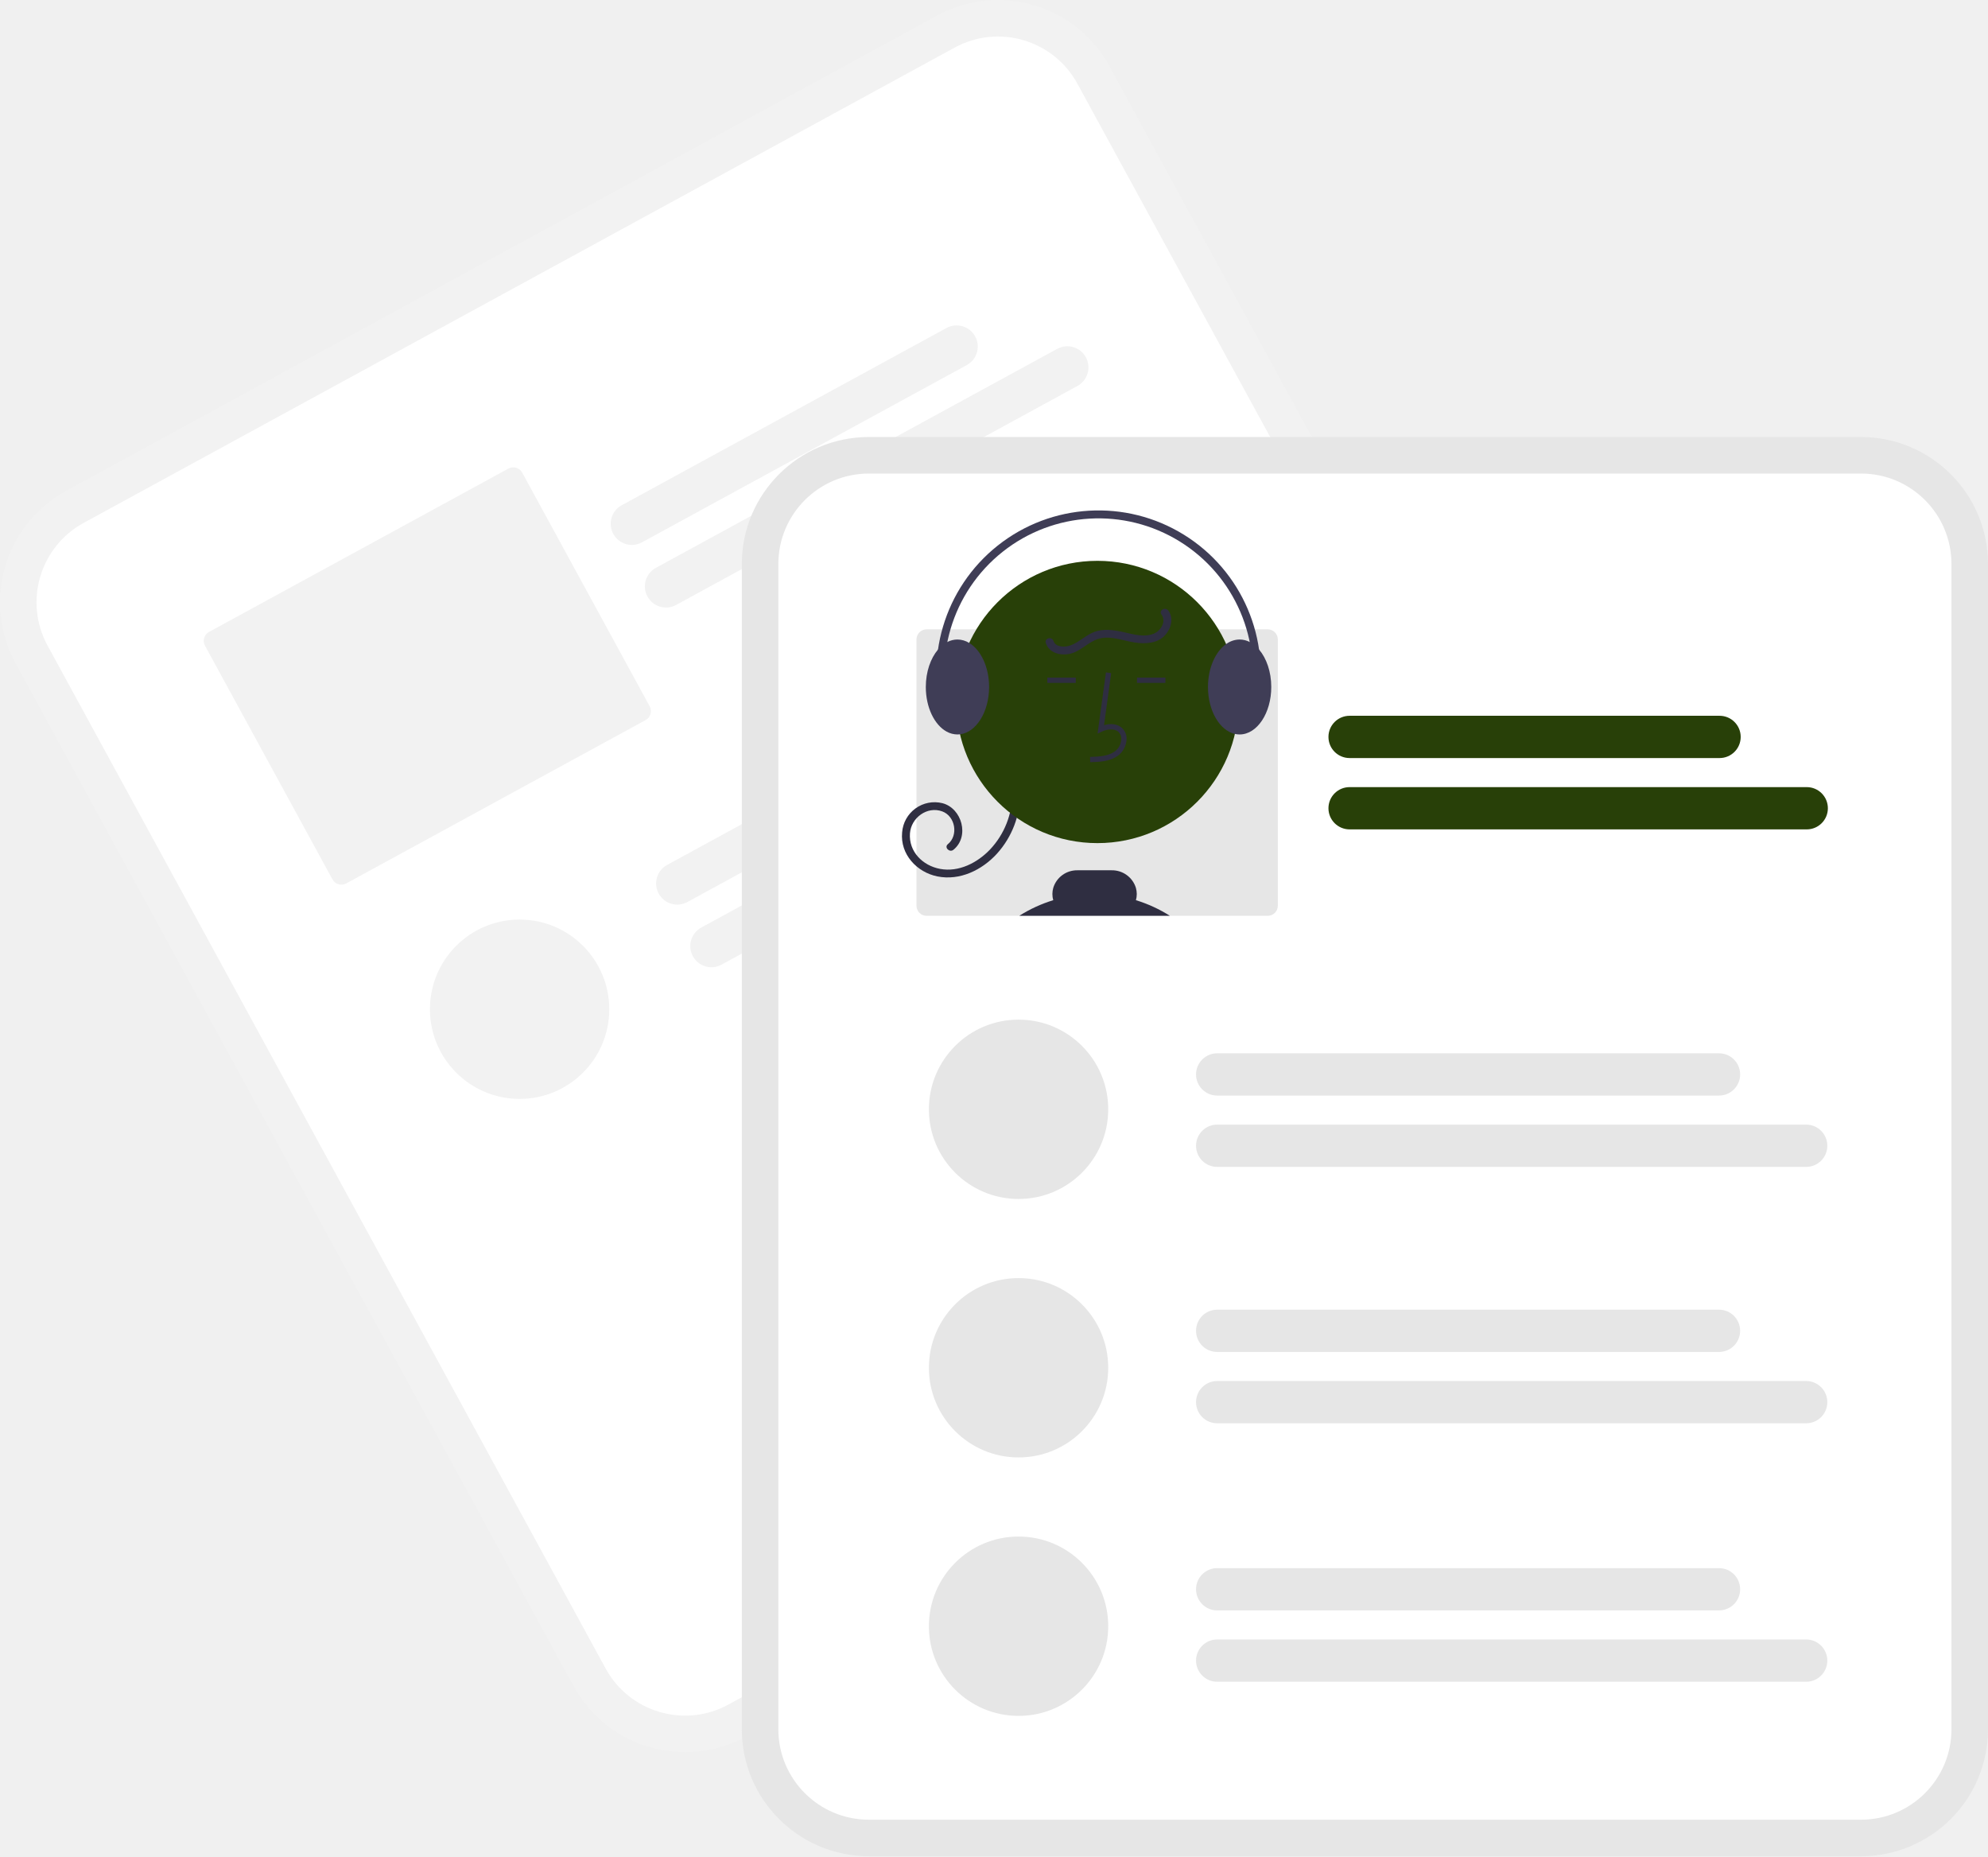
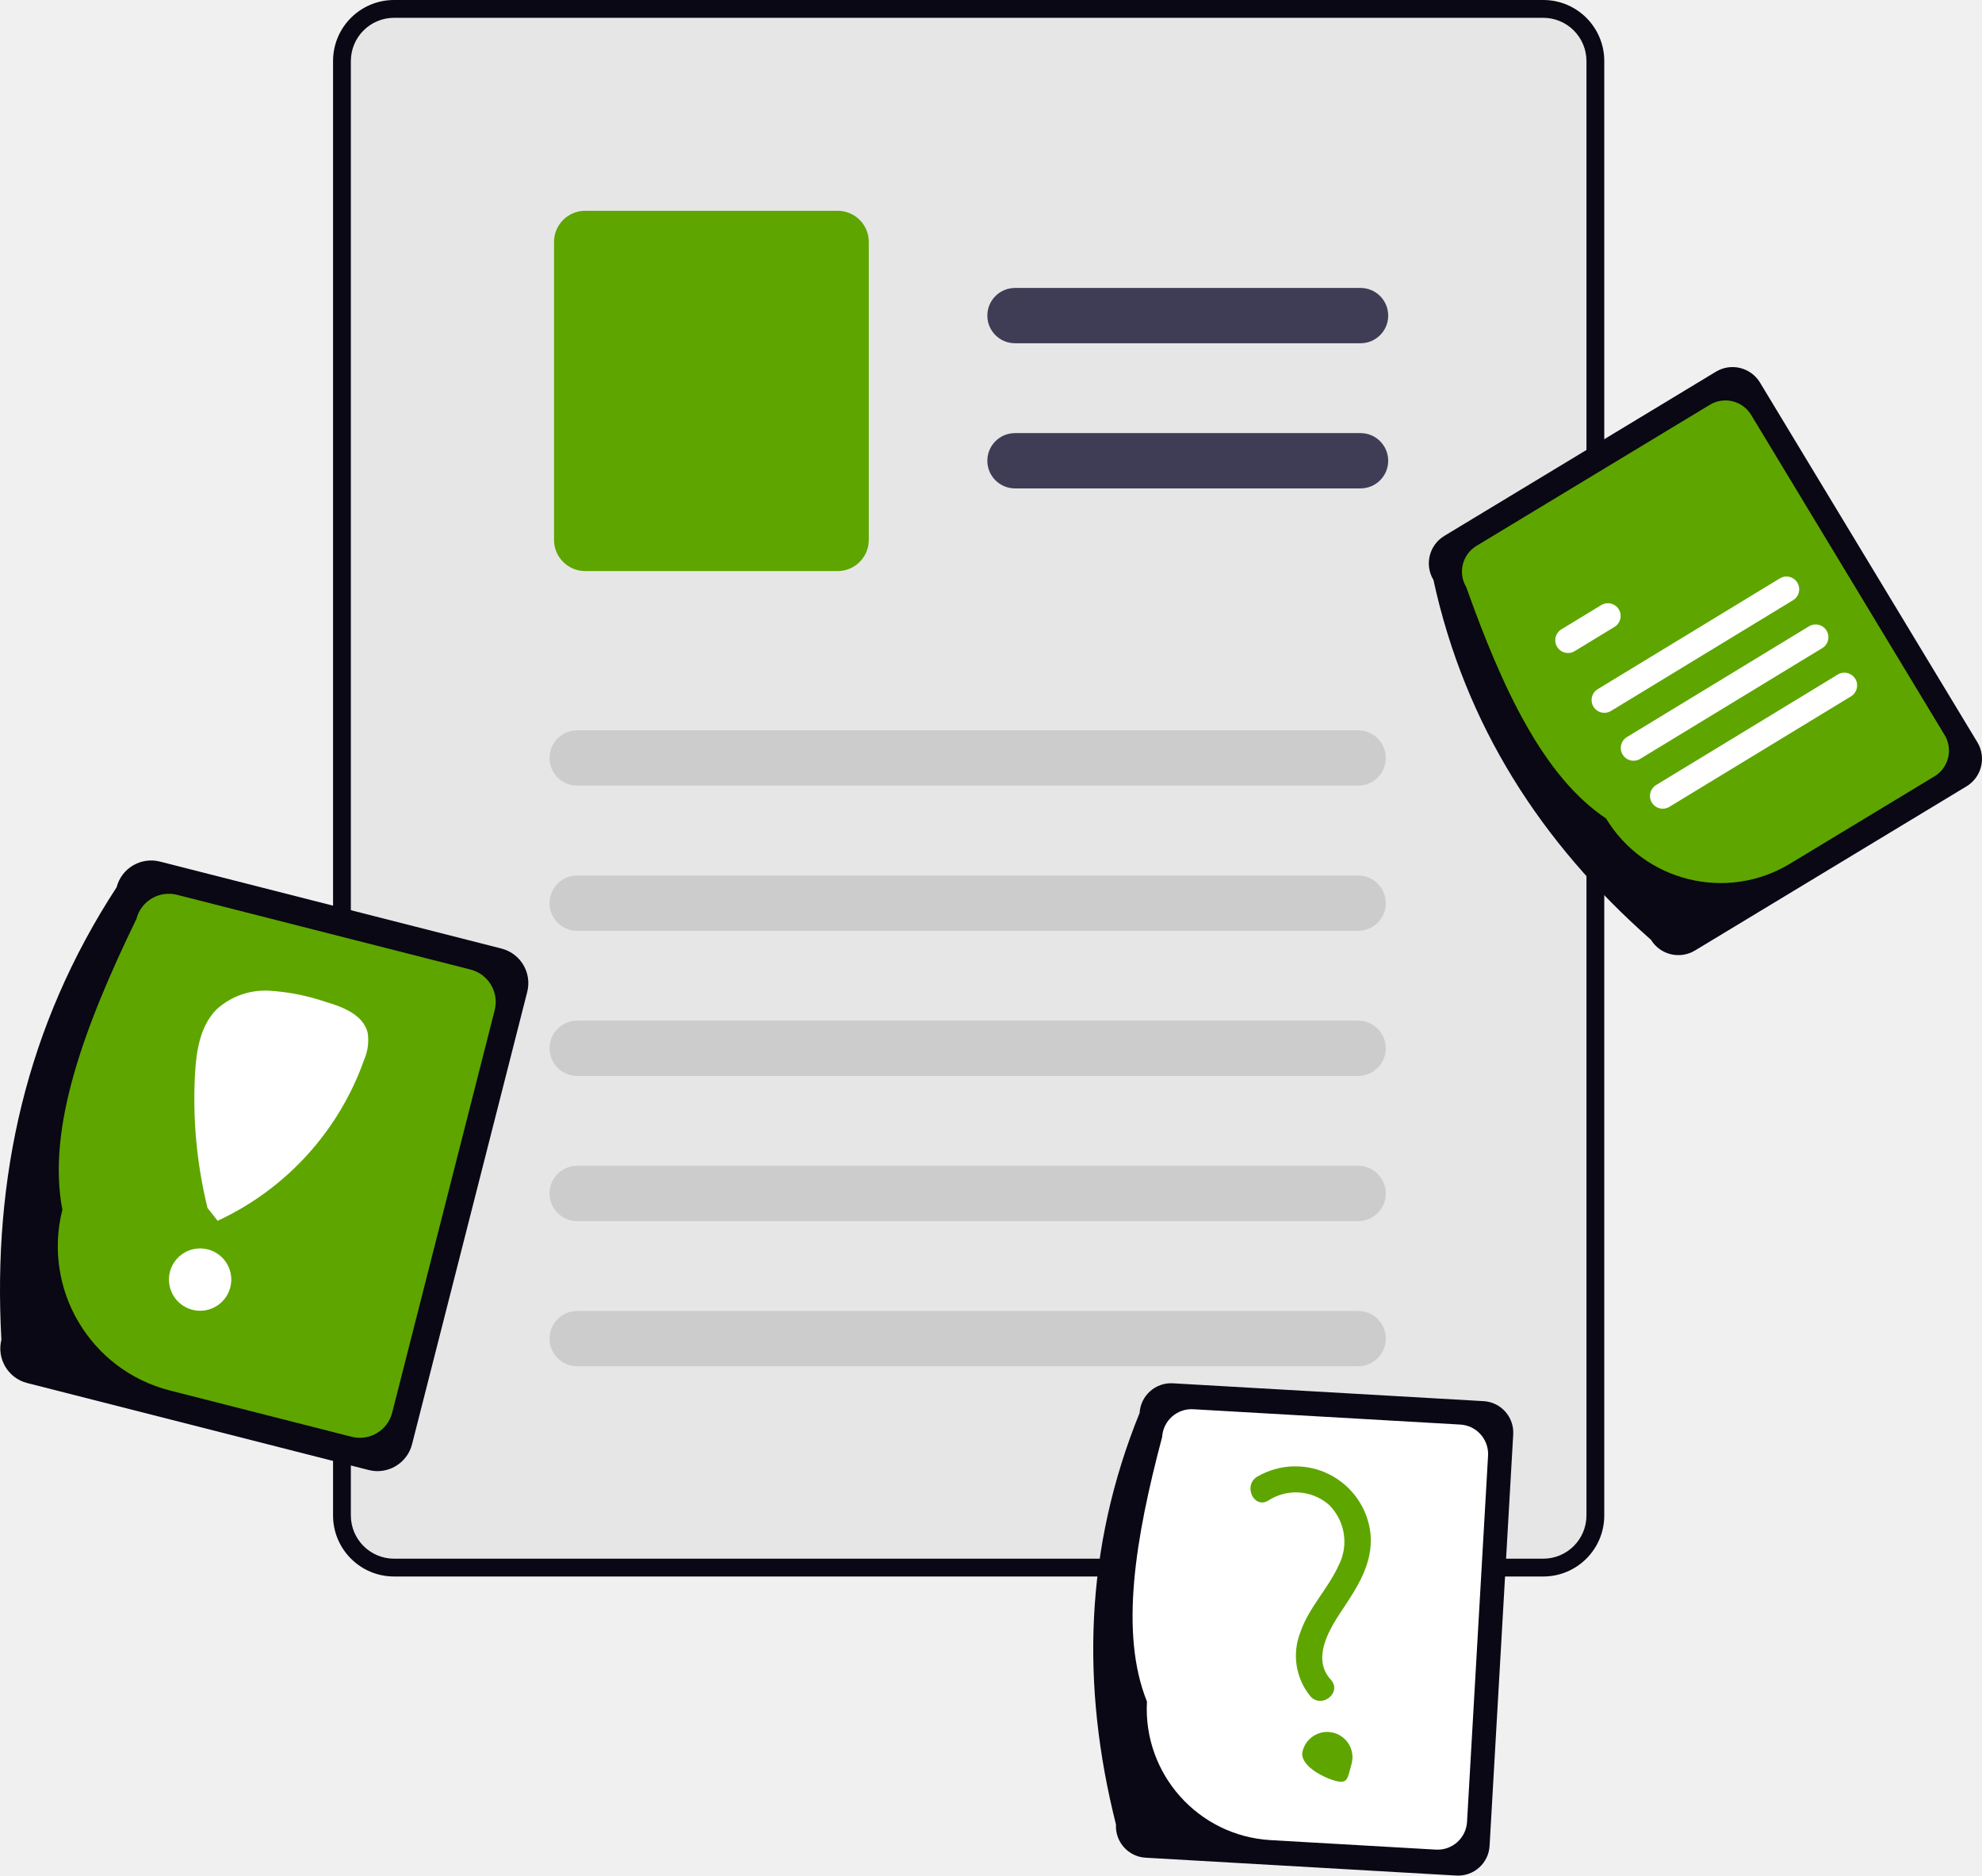
- <svg xmlns="http://www.w3.org/2000/svg" width="753.875" height="703.828" viewBox="0 0 753.875 703.828" role="img" artist="Katerina Limpitsouni" source="https://undraw.co/">
-   <path d="M578.475,103.958l-23.068,12.587L271.198,271.614,248.13,284.201a48.179,48.179,0,0,0-19.195,65.296L440.578,737.391a48.179,48.179,0,0,0,65.296,19.196l.06-.033L836.159,576.375l.06-.033a48.179,48.179,0,0,0,19.196-65.296L643.771,123.153A48.179,48.179,0,0,0,578.475,103.958Z" transform="translate(-223.0627 -98.08587)" fill="#f2f2f2" />
-   <path d="M585.111,116.119l-27.323,14.908L282.088,281.455,254.766,296.363a34.309,34.309,0,0,0-13.67,46.499L452.739,730.755a34.309,34.309,0,0,0,46.499,13.67l.06-.033L829.523,564.214l.06-.033a34.309,34.309,0,0,0,13.669-46.499L631.61,129.789A34.309,34.309,0,0,0,585.111,116.119Z" transform="translate(-223.0627 -98.08587)" fill="#fff" />
-   <path d="M589.667,236.521,466.505,303.721a8.014,8.014,0,1,1-7.677-14.07l123.162-67.2a8.014,8.014,0,1,1,7.677,14.07Z" transform="translate(-223.0627 -98.08587)" fill="#f2f2f2" />
-   <path d="M631.641,244.431,479.46,327.464a8.014,8.014,0,0,1-7.677-14.07l152.181-83.033a8.014,8.014,0,1,1,7.677,14.07Z" transform="translate(-223.0627 -98.08587)" fill="#f2f2f2" />
-   <path d="M415.872,275.748l-113.548,61.954a3.841,3.841,0,0,0-1.532,5.21L349.144,431.53a3.841,3.841,0,0,0,5.21,1.532l113.548-61.954a3.841,3.841,0,0,0,1.532-5.21l-48.352-88.617A3.841,3.841,0,0,0,415.872,275.748Z" transform="translate(-223.0627 -98.08587)" fill="#f2f2f2" />
-   <path d="M650.776,348.963,483.723,440.111a8.014,8.014,0,1,1-7.677-14.07l167.053-91.148a8.014,8.014,0,1,1,7.677,14.07Z" transform="translate(-223.0627 -98.08587)" fill="#f2f2f2" />
-   <path d="M692.751,356.872,496.678,463.854a8.014,8.014,0,0,1-7.677-14.07L685.074,342.802a8.014,8.014,0,1,1,7.677,14.07Z" transform="translate(-223.0627 -98.08587)" fill="#f2f2f2" />
-   <circle cx="197.039" cy="382.672" r="34" fill="#f2f2f2" />
-   <path d="M928.812,263.788H552.494a48.179,48.179,0,0,0-48.125,48.125V753.789a48.179,48.179,0,0,0,48.125,48.125H928.812a48.179,48.179,0,0,0,48.125-48.125V311.913A48.179,48.179,0,0,0,928.812,263.788Z" transform="translate(-223.0627 -98.08587)" fill="#e6e6e6" />
-   <path d="M928.813,277.642H552.494a34.309,34.309,0,0,0-34.271,34.271V753.789A34.309,34.309,0,0,0,552.494,788.06H928.813a34.309,34.309,0,0,0,34.271-34.271V311.913A34.309,34.309,0,0,0,928.813,277.642Z" transform="translate(-223.0627 -98.08587)" fill="#fff" />
-   <path d="M875.143,385.517H734.842a8.014,8.014,0,0,1,0-16.028H875.143a8.014,8.014,0,1,1,0,16.028Z" transform="translate(-223.0627 -98.08587)" fill="#284008" />
-   <path d="M908.201,412.565H734.842a8.014,8.014,0,1,1,0-16.028h173.36a8.014,8.014,0,0,1,0,16.028Z" transform="translate(-223.0627 -98.08587)" fill="#284008" />
-   <path d="M703.792,336.711H574.442a3.841,3.841,0,0,0-3.84,3.84v100.95a3.841,3.841,0,0,0,3.84,3.84h129.35a3.841,3.841,0,0,0,3.84-3.84v-100.95A3.841,3.841,0,0,0,703.792,336.711Z" transform="translate(-223.0627 -98.08587)" fill="#e6e6e6" />
-   <path d="M609.924,398.701a34.087,34.087,0,0,1-8.804,23.076c-5.656,6.207-14.076,10.324-22.573,8.62-7.824-1.568-14.182-8.407-13.389-16.68a12.356,12.356,0,0,1,15.267-11.095c7.433,1.929,10.394,12.641,4.201,17.669-1.486,1.206-3.621-.904-2.121-2.121,4.094-3.324,2.829-10.595-2.112-12.419-5.754-2.123-11.85,2.443-12.264,8.326-.491,6.974,4.852,12.226,11.404,13.463,7.088,1.338,14.115-2.29,18.918-7.297a30.955,30.955,0,0,0,8.474-21.542,1.501,1.501,0,0,1,3,0Z" transform="translate(-223.0627 -98.08587)" fill="#2f2e41" />
-   <circle cx="416.155" cy="266.167" r="53.519" fill="#284008" />
-   <path d="M636.48,387.089l-.056-2c3.721-.104,7.001-.337,9.466-2.138a6.148,6.148,0,0,0,2.381-4.528,3.514,3.514,0,0,0-1.153-2.895c-1.636-1.382-4.269-.935-6.188-.055l-1.655.759,3.173-23.19,1.981.271-2.699,19.727c2.607-.767,5.023-.437,6.678.961a5.471,5.471,0,0,1,1.86,4.492,8.133,8.133,0,0,1-3.2,6.073C643.903,386.881,639.787,386.996,636.48,387.089Z" transform="translate(-223.0627 -98.08587)" fill="#2f2e41" />
-   <rect x="431.167" y="256.929" width="10.771" height="2" fill="#2f2e41" />
-   <rect x="397.167" y="256.929" width="10.771" height="2" fill="#2f2e41" />
-   <path d="M609.572,445.341a53.006,53.006,0,0,1,12.89-5.93,8.568,8.568,0,0,1,.02-4.71,9.426,9.426,0,0,1,9.13-6.63h13.04a9.46,9.46,0,0,1,9.15,6.64,8.532,8.532,0,0,1,.02,4.7,53.167,53.167,0,0,1,12.89,5.93Z" transform="translate(-223.0627 -98.08587)" fill="#2f2e41" />
-   <path d="M700.522,344.391a11.571,11.571,0,0,0-3.53-2.87,8.367,8.367,0,0,0-3.85-.95,8.772,8.772,0,0,0-5.11,1.72c-4.07,2.88-6.89,9.09-6.89,16.28,0,9.02,4.44,16.5,10.21,17.8a8.253,8.253,0,0,0,1.79.2c6.61,0,12-8.07,12-18C705.142,352.811,703.332,347.681,700.522,344.391Z" transform="translate(-223.0627 -98.08587)" fill="#3f3d56" />
-   <path d="M590.602,341.861h-.01a8.578,8.578,0,0,0-4.45-1.29,8.367,8.367,0,0,0-3.85.95,11.571,11.571,0,0,0-3.53,2.87l-.01.01c-2.8,3.29-4.61,8.42-4.61,14.17,0,7.76,3.28,14.38,7.88,16.91a8.542,8.542,0,0,0,4.12,1.09,7.724,7.724,0,0,0,.96-.06h.01c6.16-.74,11.03-8.5,11.03-17.94C598.142,351.011,595.013,344.521,590.602,341.861Z" transform="translate(-223.0627 -98.08587)" fill="#3f3d56" />
-   <path d="M582.772,373.76a1.501,1.501,0,0,0,1.422-1.98,58.499,58.499,0,1,1,112.687-6.575,1.5,1.5,0,0,0,2.936.619A61.501,61.501,0,1,0,581.351,372.739,1.501,1.501,0,0,0,582.772,373.76Z" transform="translate(-223.0627 -98.08587)" fill="#3f3d56" />
-   <path d="M666.103,329.577c2.119,2.893,1.074,6.791-1.158,9.285-2.905,3.245-7.539,3.45-11.562,2.848-4.514-.676-9.303-2.791-13.873-1.366-3.895,1.215-6.674,4.748-10.721,5.635-3.589.787-7.881-.255-9.139-4.08-.605-1.838,2.291-2.626,2.893-.798.814,2.475,4.329,2.425,6.341,1.74,3.227-1.099,5.714-3.771,8.885-5.047,3.739-1.505,7.796-.825,11.603.032,3.588.808,7.718,2.006,11.293.497,2.645-1.117,4.75-4.635,2.847-7.232-1.142-1.559,1.46-3.057,2.59-1.514Z" transform="translate(-223.0627 -98.08587)" fill="#2f2e41" />
-   <path d="M874.932,513.492H684.63a8.014,8.014,0,1,1,0-16.028H874.932a8.014,8.014,0,0,1,0,16.028Z" transform="translate(-223.0627 -98.08587)" fill="#e6e6e6" />
-   <path d="M907.99,540.539H684.63a8.014,8.014,0,1,1,0-16.028H907.99a8.014,8.014,0,1,1,0,16.028Z" transform="translate(-223.0627 -98.08587)" fill="#e6e6e6" />
-   <path d="M874.932,610.705H684.63a8.014,8.014,0,1,1,0-16.028H874.932a8.014,8.014,0,1,1,0,16.028Z" transform="translate(-223.0627 -98.08587)" fill="#e6e6e6" />
-   <path d="M907.99,637.753H684.63a8.014,8.014,0,1,1,0-16.028H907.99a8.014,8.014,0,1,1,0,16.028Z" transform="translate(-223.0627 -98.08587)" fill="#e6e6e6" />
-   <circle cx="386.25" cy="420.614" r="34" fill="#e6e6e6" />
-   <circle cx="386.25" cy="518.614" r="34" fill="#e6e6e6" />
-   <path d="M874.932,708.705H684.63a8.014,8.014,0,1,1,0-16.028H874.932a8.014,8.014,0,1,1,0,16.028Z" transform="translate(-223.0627 -98.08587)" fill="#e6e6e6" />
-   <path d="M907.99,735.753H684.63a8.014,8.014,0,1,1,0-16.028H907.99a8.014,8.014,0,1,1,0,16.028Z" transform="translate(-223.0627 -98.08587)" fill="#e6e6e6" />
-   <circle cx="386.25" cy="616.614" r="34" fill="#e6e6e6" />
+ <svg xmlns="http://www.w3.org/2000/svg" width="845.487" height="800" viewBox="0 0 845.487 800" role="img" artist="Katerina Limpitsouni" source="https://undraw.co/">
+   <g transform="translate(-618 -280)">
+     <path d="M26.029,0H516.245a26.029,26.029,0,0,1,26.029,26.029V646.391a26.029,26.029,0,0,1-26.029,26.029H26.029A26.029,26.029,0,0,1,0,646.391V26.029A26.029,26.029,0,0,1,26.029,0Z" transform="translate(760.076 280)" fill="#e6e6e6" />
+     <path d="M26.029,7.592A18.458,18.458,0,0,0,7.592,26.029V646.391a18.458,18.458,0,0,0,18.437,18.437H516.245a18.458,18.458,0,0,0,18.437-18.437V26.029A18.458,18.458,0,0,0,516.245,7.592H26.029m0-7.592H516.245a26.029,26.029,0,0,1,26.029,26.029V646.391a26.029,26.029,0,0,1-26.029,26.029H26.029A26.029,26.029,0,0,1,0,646.391V26.029A26.029,26.029,0,0,1,26.029,0Z" transform="translate(760.076 280)" fill="#090814" />
+     <path d="M590.951,314H443.538a11.793,11.793,0,1,1,0-23.587H590.951a11.793,11.793,0,0,1,0,23.587Z" transform="translate(607.437 112.407)" fill="#3f3d56" />
+     <path d="M590.951,343.424H443.538a11.793,11.793,0,1,1,0-23.587H590.951a11.793,11.793,0,0,1,0,23.587Z" transform="translate(607.437 144.895)" fill="#3f3d56" />
+     <path d="M464.9,428.436H357.169A13.282,13.282,0,0,1,343.9,415.168V288.04a13.282,13.282,0,0,1,13.268-13.268H464.9a13.282,13.282,0,0,1,13.271,13.268V415.168a13.282,13.282,0,0,1-13.27,13.268Z" transform="translate(510.442 95.138)" fill="#5ea500" />
+     <path d="M687.932,403.674H354.78a11.793,11.793,0,1,1,0-23.587H687.932a11.793,11.793,0,0,1,0,23.587Z" transform="translate(509.434 211.423)" fill="#ccc" />
+     <path d="M687.932,433.1H354.78a11.793,11.793,0,0,1,0-23.587H687.932a11.793,11.793,0,0,1,0,23.587Z" transform="translate(509.434 243.912)" fill="#ccc" />
+     <path d="M687.932,462.521H354.78a11.793,11.793,0,0,1,0-23.587H687.932a11.793,11.793,0,0,1,0,23.587Z" transform="translate(509.434 276.4)" fill="#ccc" />
+     <path d="M687.932,491.945H354.78a11.793,11.793,0,1,1,0-23.587H687.932a11.793,11.793,0,0,1,0,23.587Z" transform="translate(509.434 308.889)" fill="#ccc" />
+     <path d="M687.932,521.369H354.78a11.793,11.793,0,1,1,0-23.587H687.932a11.793,11.793,0,0,1,0,23.587Z" transform="translate(509.434 341.377)" fill="#ccc" />
+     <g transform="translate(618 647.014)">
+       <path d="M42.473,237.023c-3.82-69.1,10.585-133.886,49.142-192.954a15.219,15.219,0,0,1,18.476-10.983L255.809,70.193a15.216,15.216,0,0,1,10.98,18.481L217.648,281.627a15.219,15.219,0,0,1-18.481,10.982L53.45,255.5a15.216,15.216,0,0,1-10.976-18.477" transform="translate(-41.879 -32.617)" fill="#090814" />
+       <path d="M66.566,180.482c-6.735-34.929,9.441-78.375,31.591-124.043a14.251,14.251,0,0,1,17.308-10.285L240.7,78.043a14.251,14.251,0,0,1,10.285,17.306L207.259,267.044a14.251,14.251,0,0,1-17.31,10.283L112.367,257.57a63.479,63.479,0,0,1-45.8-77.094Z" transform="translate(-39.958 -31.51)" fill="#5ea500" />
+       <circle cx="13.295" cy="13.295" r="13.295" transform="translate(79.555 160.888) rotate(27)" fill="#fff" />
+       <path d="M192.254,101.788c-1.833-7.67-10.607-11.07-18.179-13.271a91.535,91.535,0,0,0-23.832-4.678,30.834,30.834,0,0,0-22.363,7.887c-7.066,7.05-8.744,17.764-9.283,27.729a195.217,195.217,0,0,0,5.336,57.033l4.315,5.493a119.691,119.691,0,0,0,62.54-68.79,20.682,20.682,0,0,0,1.467-11.405Z" transform="translate(-35.417 -28.291)" fill="#fff" />
+     </g>
+     <g transform="translate(1084.355 869.994)">
+       <path d="M39.112,217.352C24.156,158.1,25.727,99.508,49.2,41.807a13.438,13.438,0,0,1,14.17-12.635l132.569,7.614A13.438,13.438,0,0,1,208.57,50.956L198.483,226.5a13.438,13.438,0,0,1-14.17,12.635L51.745,231.52A13.438,13.438,0,0,1,39.11,217.349Z" transform="translate(-29.411 -29.15)" fill="#090814" />
+       <path d="M51.018,164.054C39.292,134.913,46,94.524,57.5,51.2A12.586,12.586,0,0,1,70.77,39.372L184.7,45.914a12.586,12.586,0,0,1,11.831,13.269l-8.969,156.2a12.586,12.586,0,0,1-13.274,11.83l-70.577-4.053A56.06,56.06,0,0,1,51.02,164.051Z" transform="translate(-28.103 -28.288)" fill="#fff" />
+       <path d="M113.518,183.209a10.8,10.8,0,1,1,20.756,5.952c-1.645,5.734-1.382,8.359-7.115,6.714s-15.285-6.935-13.641-12.666m3.391-23.193a27.276,27.276,0,0,1-4.382-27.376c3.553-10.507,11.72-18.446,16.251-28.379a22.06,22.06,0,0,0-4.2-26.176,21.517,21.517,0,0,0-25.7-1.669l0,.014C92.684,80.17,88,69.949,94.109,66.252a32.244,32.244,0,0,1,48.369,24.441c1.129,12.735-5.849,23.025-12.592,33.143-5.392,8.11-12.44,20.238-4.347,28.99,4.117,4.462-1.275,10.2-6.014,8.846a5.694,5.694,0,0,1-2.616-1.656" transform="translate(-24.183 -26.387)" fill="#5ea500" />
+     </g>
+     <g transform="translate(1227.516 436.569)">
+       <path d="M139.177,278.972C92.425,237.756,59.97,187.584,46.426,125.523a13.7,13.7,0,0,1,4.625-18.777L166.94,36.693a13.7,13.7,0,0,1,18.776,4.625L278.466,194.77a13.7,13.7,0,0,1-4.625,18.777L157.976,283.59a13.705,13.705,0,0,1-18.778-4.623Z" transform="translate(-44.461 -34.729)" fill="#090814" />
+       <path d="M118.954,226.138c-26.66-17.749-44.322-55.583-59.628-98.653a12.836,12.836,0,0,1,4.346-17.6l99.594-60.2a12.836,12.836,0,0,1,17.6,4.347L263.4,190.588a12.836,12.836,0,0,1-4.347,17.6l-61.689,37.3a57.167,57.167,0,0,1-78.406-19.33Z" transform="translate(-43.36 -33.62)" fill="#5ea500" />
+       <path d="M194.363,127.229l-77.528,47.154a5.444,5.444,0,1,1-5.658-9.3l77.529-47.153a5.444,5.444,0,1,1,5.66,9.3Z" transform="translate(-39.041 -27.762)" fill="#fff" />
+       <path d="M119.585,137.623,102.53,148a5.444,5.444,0,1,1-5.659-9.3l17.056-10.376a5.445,5.445,0,0,1,5.659,9.3Z" transform="translate(-40.251 -26.883)" fill="#fff" />
+       <path d="M217.309,164.947,139.785,212.1a5.444,5.444,0,1,1-5.659-9.3l77.529-47.154a5.445,5.445,0,0,1,5.659,9.3Z" transform="translate(-37.101 -24.573)" fill="#fff" />
+       <path d="M205.83,146.08,128.3,193.235a5.444,5.444,0,1,1-5.659-9.3l77.529-47.154a5.444,5.444,0,1,1,5.659,9.3Z" transform="translate(-38.072 -26.168)" fill="#fff" />
+     </g>
+   </g>
</svg>
